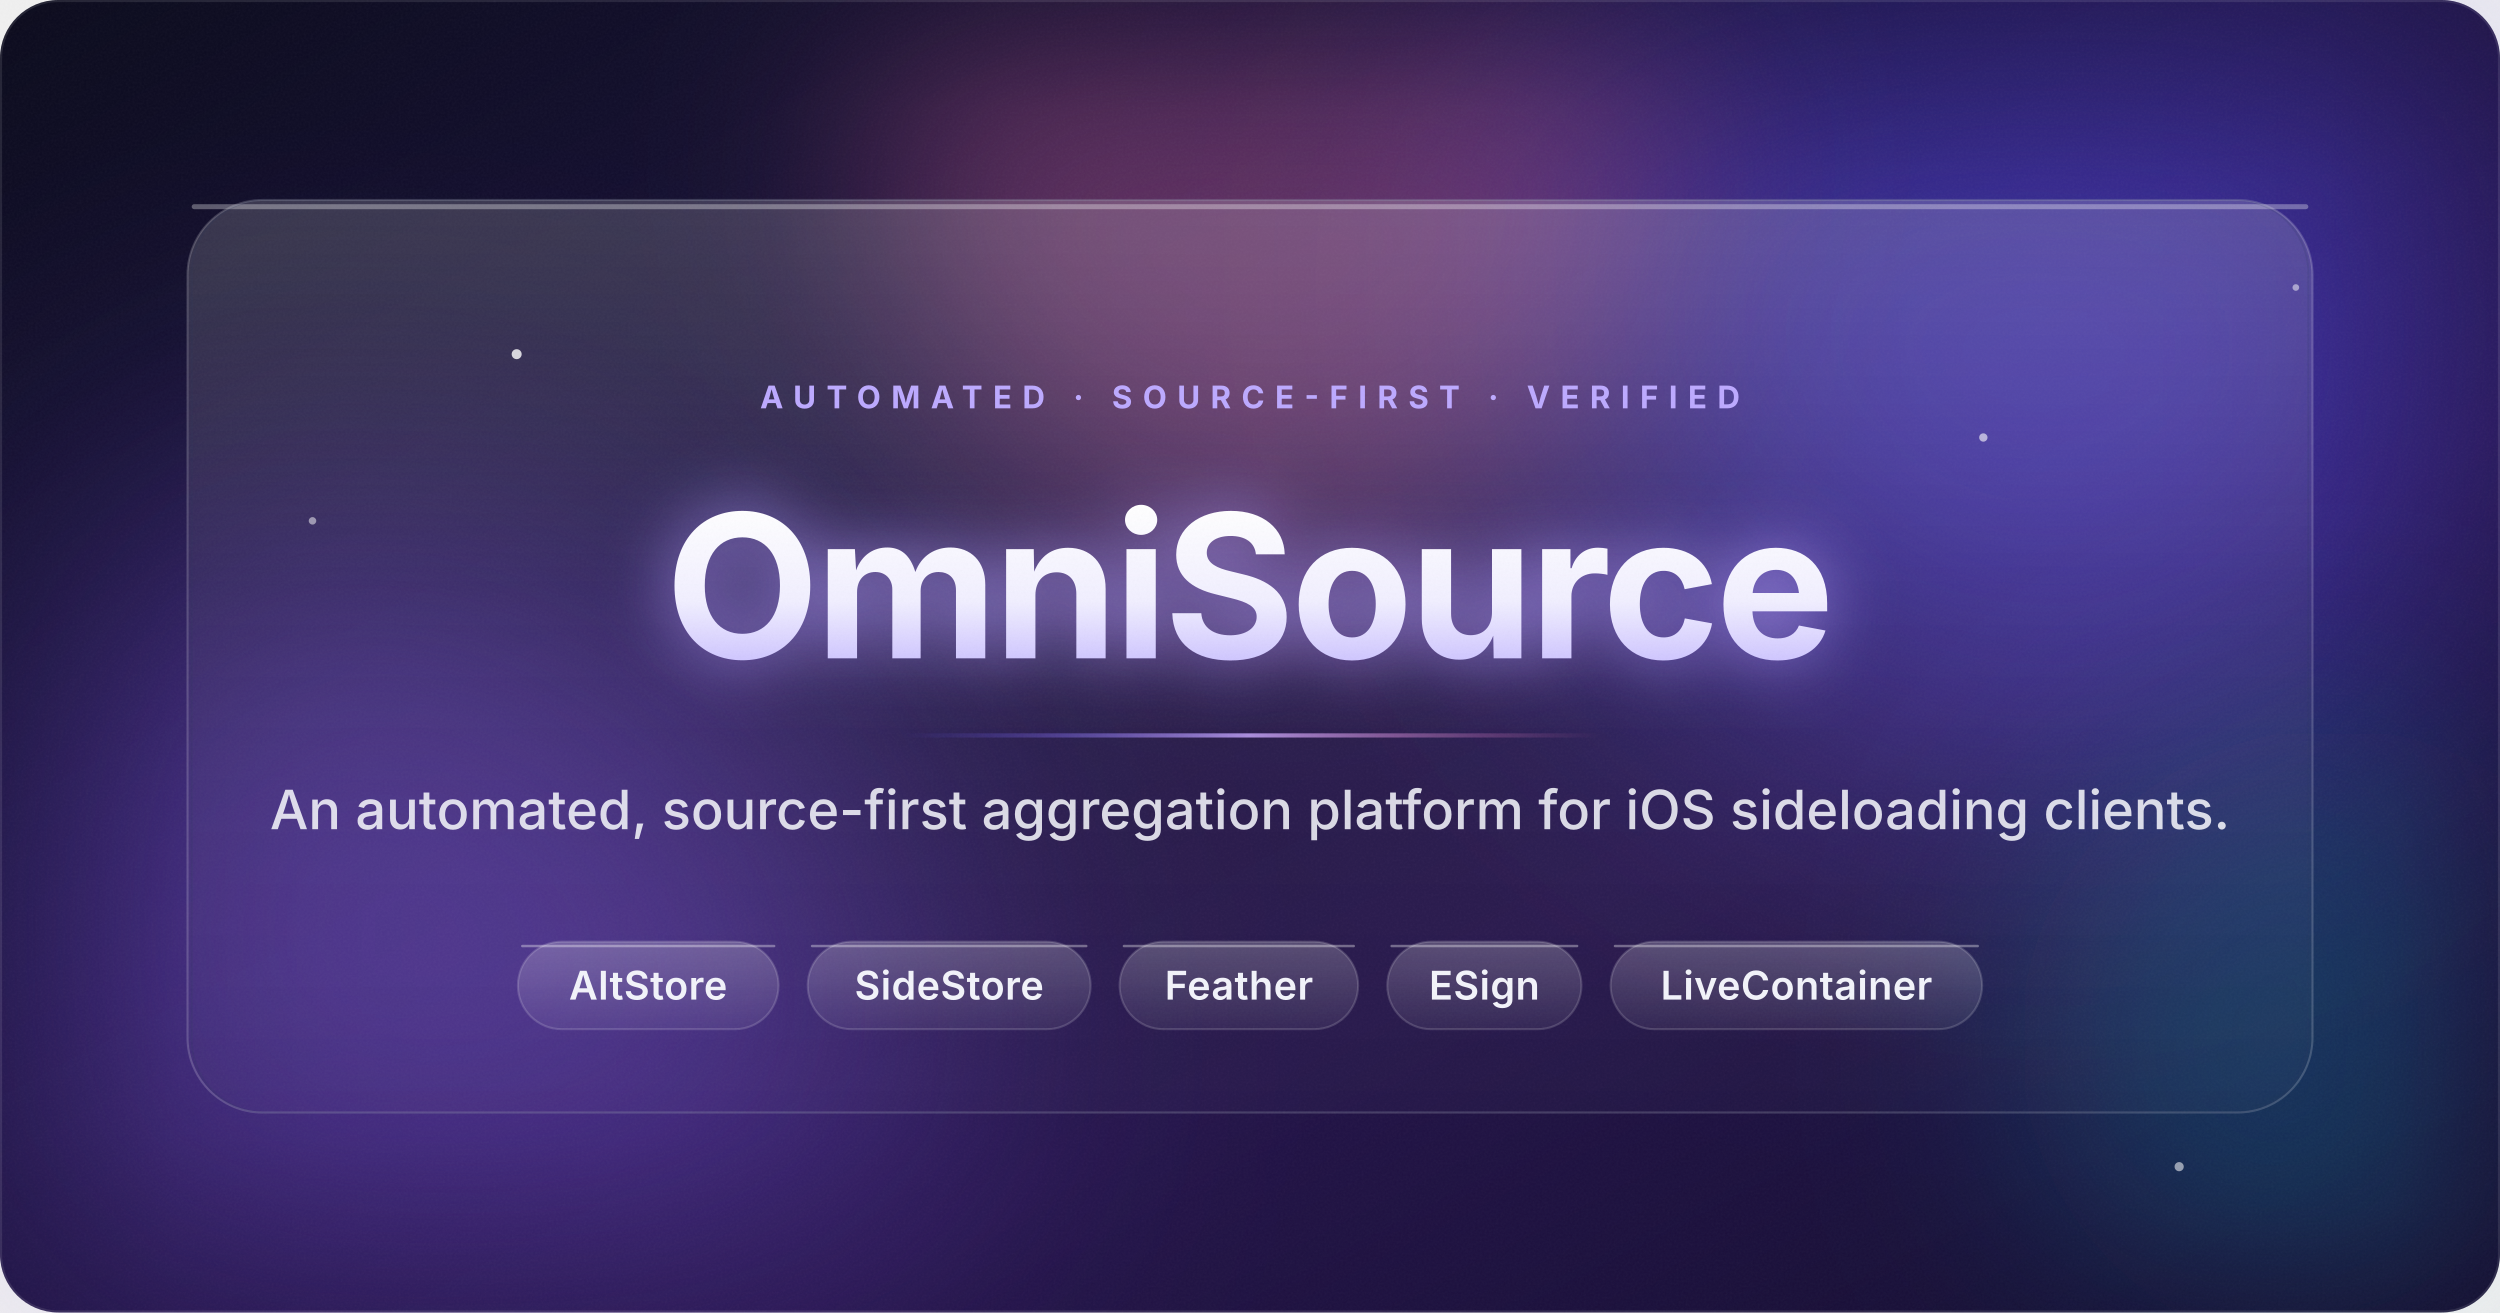
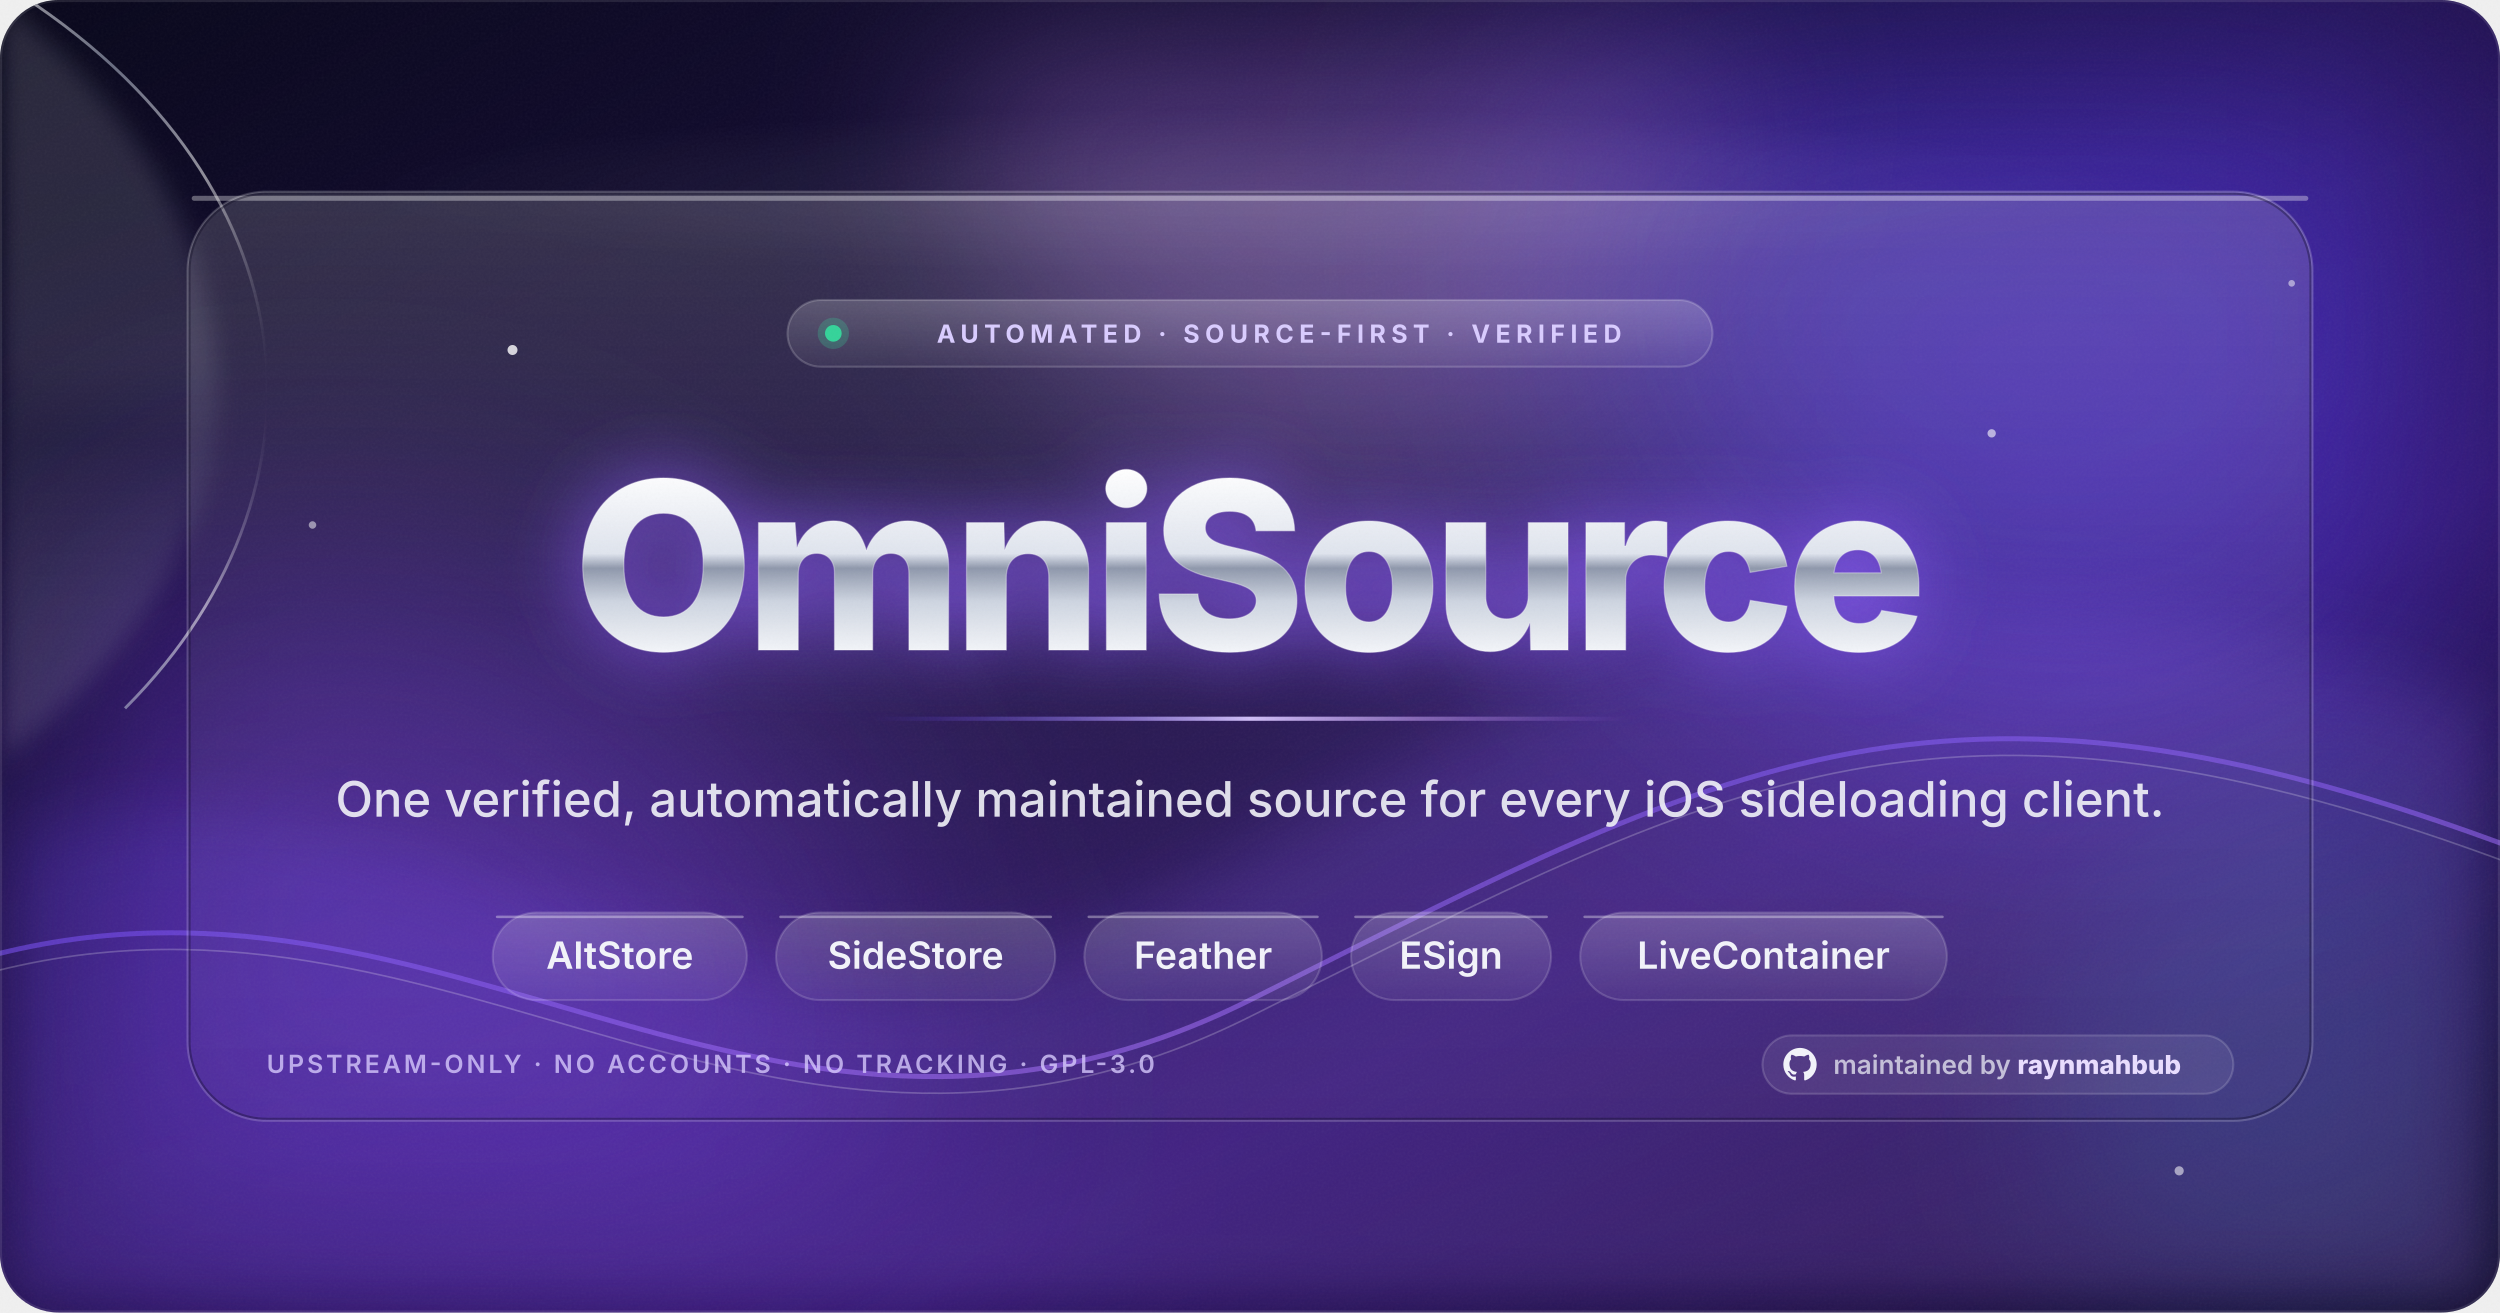
- <svg xmlns="http://www.w3.org/2000/svg" width="1200" height="630" viewBox="0 0 1200 630" role="img" aria-label="OmniSource — automated, source-first aggregation platform for iOS sideloading clients">
+ <svg xmlns="http://www.w3.org/2000/svg" width="1200" height="630" viewBox="0 0 1200 630" role="img" aria-label="OmniSource — one verified, automatically maintained source for every iOS sideloading client. Maintained by raynmahbub.">
  <defs>
-     <linearGradient id="aurora" x1="0" y1="0" x2="1" y2="1">
-       <stop offset="0" stop-color="#0a0a1c" />
-       <stop offset="0.34" stop-color="#171039" />
-       <stop offset="0.66" stop-color="#221247" />
-       <stop offset="1" stop-color="#120c2e" />
+     <linearGradient id="canvas" x1="0" y1="0" x2="1" y2="1">
+       <stop offset="0" stop-color="#07061a" />
+       <stop offset="0.38" stop-color="#160c3a" />
+       <stop offset="0.68" stop-color="#2a1160" />
+       <stop offset="1" stop-color="#0e0828" />
+     </linearGradient>
+     <linearGradient id="liquid" x1="0" y1="0" x2="1" y2="1">
+       <stop offset="0" stop-color="#5b3df5" />
+       <stop offset="0.5" stop-color="#8b5cf6" />
+       <stop offset="1" stop-color="#c084fc" />
+     </linearGradient>
+     <linearGradient id="chrome" x1="0" y1="0" x2="0" y2="1">
+       <stop offset="0" stop-color="#ffffff" />
+       <stop offset="0.46" stop-color="#dfe4ee" />
+       <stop offset="0.54" stop-color="#8e97ab" />
+       <stop offset="0.72" stop-color="#cdd4e0" />
+       <stop offset="1" stop-color="#f4f6fa" />
+     </linearGradient>
+     <linearGradient id="chromeEdge" x1="0" y1="0" x2="1" y2="0">
+       <stop offset="0" stop-color="#ffffff" stop-opacity="0" />
+       <stop offset="0.2" stop-color="#ffffff" stop-opacity="0.9" />
+       <stop offset="0.5" stop-color="#b9c2d4" stop-opacity="0.9" />
+       <stop offset="0.8" stop-color="#ffffff" stop-opacity="0.9" />
+       <stop offset="1" stop-color="#ffffff" stop-opacity="0" />
    </linearGradient>
    <linearGradient id="glass" x1="0" y1="0" x2="0" y2="1">
-       <stop offset="0" stop-color="rgba(255,255,255,0.17)" />
-       <stop offset="0.42" stop-color="rgba(255,255,255,0.06)" />
-       <stop offset="1" stop-color="rgba(255,255,255,0.02)" />
+       <stop offset="0" stop-color="#ffffff" stop-opacity="0.16" />
+       <stop offset="0.45" stop-color="#ffffff" stop-opacity="0.06" />
+       <stop offset="1" stop-color="#ffffff" stop-opacity="0.02" />
    </linearGradient>
    <linearGradient id="chip" x1="0" y1="0" x2="0" y2="1">
-       <stop offset="0" stop-color="rgba(255,255,255,0.22)" />
-       <stop offset="1" stop-color="rgba(255,255,255,0.06)" />
-     </linearGradient>
-     <linearGradient id="title" x1="0" y1="0" x2="0" y2="1">
-       <stop offset="0" stop-color="#ffffff" />
-       <stop offset="0.62" stop-color="#f1efff" />
-       <stop offset="1" stop-color="#cfc6ff" />
-     </linearGradient>
-     <linearGradient id="accent" x1="0" y1="0" x2="1" y2="1">
-       <stop offset="0" stop-color="#5b4dff" />
-       <stop offset="0.52" stop-color="#8b5cf6" />
-       <stop offset="1" stop-color="#f472b6" />
+       <stop offset="0" stop-color="#ffffff" stop-opacity="0.20" />
+       <stop offset="1" stop-color="#ffffff" stop-opacity="0.05" />
    </linearGradient>
    <linearGradient id="hairline" x1="0" y1="0" x2="1" y2="0">
-       <stop offset="0" stop-color="#5b4dff" stop-opacity="0" />
-       <stop offset="0.5" stop-color="#c9a9ff" stop-opacity="0.8" />
-       <stop offset="1" stop-color="#f472b6" stop-opacity="0" />
+       <stop offset="0" stop-color="#5b3df5" stop-opacity="0" />
+       <stop offset="0.5" stop-color="#d8c6ff" stop-opacity="0.95" />
+       <stop offset="1" stop-color="#c084fc" stop-opacity="0" />
    </linearGradient>
-     <filter id="b1" x="-60%" y="-60%" width="220%" height="220%">
-       <feGaussianBlur stdDeviation="90" />
+     <radialGradient id="spot" cx="0.5" cy="0.5" r="0.5">
+       <stop offset="0" stop-color="#ffffff" stop-opacity="0.9" />
+       <stop offset="1" stop-color="#ffffff" stop-opacity="0" />
+     </radialGradient>
+     <filter id="blurXL" x="-60%" y="-60%" width="220%" height="220%">
+       <feGaussianBlur stdDeviation="80" />
    </filter>
-     <filter id="b2" x="-60%" y="-60%" width="220%" height="220%">
-       <feGaussianBlur stdDeviation="55" />
+     <filter id="blurL" x="-60%" y="-60%" width="220%" height="220%">
+       <feGaussianBlur stdDeviation="46" />
    </filter>
-     <filter id="b3" x="-60%" y="-60%" width="220%" height="220%">
-       <feGaussianBlur stdDeviation="16" />
+     <filter id="blurM" x="-40%" y="-40%" width="180%" height="180%">
+       <feGaussianBlur stdDeviation="18" />
+     </filter>
+     <filter id="blurS" x="-40%" y="-40%" width="180%" height="180%">
+       <feGaussianBlur stdDeviation="6" />
    </filter>
    <filter id="grain">
-       <feTurbulence type="fractalNoise" baseFrequency="0.9" numOctaves="2" stitchTiles="stitch" />
+       <feTurbulence type="fractalNoise" baseFrequency="0.85" numOctaves="2" stitchTiles="stitch" />
      <feColorMatrix type="saturate" values="0" />
    </filter>
+     <clipPath id="frame">
+       <rect width="1200" height="630" rx="28" />
+     </clipPath>
  </defs>
-   <rect width="1200" height="630" rx="28" fill="url(#aurora)" />
-   <circle cx="985" cy="120" r="240" fill="#5b4dff" opacity="0.50" filter="url(#b1)" />
-   <circle cx="165" cy="520" r="270" fill="#8b5cf6" opacity="0.42" filter="url(#b1)" />
-   <circle cx="610" cy="70" r="190" fill="#f472b6" opacity="0.32" filter="url(#b2)" />
-   <circle cx="1120" cy="500" r="150" fill="#0891b2" opacity="0.28" filter="url(#b2)" />
-   <rect x="90" y="96" width="1020" height="438" rx="36" fill="url(#glass)" stroke="rgba(255,255,255,0.18)" stroke-width="1" />
-   <rect x="92" y="98" width="1016" height="2.4" rx="1.2" fill="rgba(255,255,255,0.32)" />
-   <rect x="92" y="96" width="1016" height="438" rx="35" fill="none" stroke="rgba(40,50,90,0.16)" stroke-width="1" />
-   <text x="600" y="196" font-family="-apple-system, BlinkMacSystemFont, 'Segoe UI', Inter, Roboto, Helvetica, Arial, sans-serif" font-size="15" font-weight="700" fill="#bca9ff" text-anchor="middle" letter-spacing="5">AUTOMATED · SOURCE-FIRST · VERIFIED</text>
-   <text x="600" y="316" font-family="-apple-system, BlinkMacSystemFont, 'Segoe UI', Inter, Roboto, Helvetica, Arial, sans-serif" font-size="96" font-weight="700" fill="#b39dff" opacity="0.85" text-anchor="middle" letter-spacing="-2" filter="url(#b3)">OmniSource</text>
-   <text x="600" y="316" font-family="-apple-system, BlinkMacSystemFont, 'Segoe UI', Inter, Roboto, Helvetica, Arial, sans-serif" font-size="96" font-weight="700" fill="url(#title)" text-anchor="middle" letter-spacing="-2">OmniSource</text>
-   <rect x="432" y="352" width="336" height="2" rx="1" fill="url(#hairline)" />
-   <text x="600" y="398" font-family="-apple-system, BlinkMacSystemFont, 'Segoe UI', Inter, Roboto, Helvetica, Arial, sans-serif" font-size="26" font-weight="500" fill="rgba(242,243,250,0.88)" text-anchor="middle">An automated, source-first aggregation platform for iOS sideloading clients.</text>
-   <rect x="248.6" y="452.0" width="125.1" height="42" rx="21.0" fill="url(#chip)" stroke="rgba(255,255,255,0.16)" stroke-width="1" />
-   <rect x="250.1" y="453.5" width="122.1" height="1.2" rx="0.6" fill="rgba(255,255,255,0.35)" />
-   <text x="311.1" y="479.8" font-family="-apple-system, BlinkMacSystemFont, 'Segoe UI', Inter, Roboto, Helvetica, Arial, sans-serif" font-size="19" font-weight="600" fill="#f2f3fa" text-anchor="middle" letter-spacing="0.2">AltStore</text>
-   <rect x="387.7" y="452.0" width="135.8" height="42" rx="21.0" fill="url(#chip)" stroke="rgba(255,255,255,0.16)" stroke-width="1" />
-   <rect x="389.2" y="453.5" width="132.8" height="1.2" rx="0.6" fill="rgba(255,255,255,0.35)" />
-   <text x="455.6" y="479.8" font-family="-apple-system, BlinkMacSystemFont, 'Segoe UI', Inter, Roboto, Helvetica, Arial, sans-serif" font-size="19" font-weight="600" fill="#f2f3fa" text-anchor="middle" letter-spacing="0.2">SideStore</text>
-   <rect x="537.4" y="452.0" width="114.5" height="42" rx="21.0" fill="url(#chip)" stroke="rgba(255,255,255,0.16)" stroke-width="1" />
-   <rect x="538.9" y="453.5" width="111.5" height="1.2" rx="0.6" fill="rgba(255,255,255,0.35)" />
-   <text x="594.7" y="479.8" font-family="-apple-system, BlinkMacSystemFont, 'Segoe UI', Inter, Roboto, Helvetica, Arial, sans-serif" font-size="19" font-weight="600" fill="#f2f3fa" text-anchor="middle" letter-spacing="0.2">Feather</text>
-   <rect x="665.9" y="452.0" width="93.2" height="42" rx="21.0" fill="url(#chip)" stroke="rgba(255,255,255,0.16)" stroke-width="1" />
-   <rect x="667.4" y="453.5" width="90.2" height="1.2" rx="0.6" fill="rgba(255,255,255,0.35)" />
-   <text x="712.5" y="479.8" font-family="-apple-system, BlinkMacSystemFont, 'Segoe UI', Inter, Roboto, Helvetica, Arial, sans-serif" font-size="19" font-weight="600" fill="#f2f3fa" text-anchor="middle" letter-spacing="0.2">ESign</text>
-   <rect x="773.1" y="452.0" width="178.3" height="42" rx="21.0" fill="url(#chip)" stroke="rgba(255,255,255,0.16)" stroke-width="1" />
-   <rect x="774.6" y="453.5" width="175.3" height="1.2" rx="0.6" fill="rgba(255,255,255,0.35)" />
-   <text x="862.3" y="479.8" font-family="-apple-system, BlinkMacSystemFont, 'Segoe UI', Inter, Roboto, Helvetica, Arial, sans-serif" font-size="19" font-weight="600" fill="#f2f3fa" text-anchor="middle" letter-spacing="0.2">LiveContainer</text>
-   <circle cx="248" cy="170" r="2.4" fill="#ffffff" opacity="0.8" />
-   <circle cx="952" cy="210" r="2.0" fill="#ffffff" opacity="0.6" />
-   <circle cx="1102" cy="138" r="1.6" fill="#ffffff" opacity="0.5" />
-   <circle cx="150" cy="250" r="1.8" fill="#ffffff" opacity="0.5" />
-   <circle cx="1046" cy="560" r="2.2" fill="#ffffff" opacity="0.55" />
+   <rect width="1200" height="630" rx="28" fill="url(#canvas)" />
+   <g clip-path="url(#frame)">
+     <circle cx="990" cy="110" r="250" fill="#5b3df5" opacity="0.55" filter="url(#blurXL)" />
+     <circle cx="150" cy="540" r="280" fill="#7c3aed" opacity="0.46" filter="url(#blurXL)" />
+     <circle cx="640" cy="40" r="180" fill="#c084fc" opacity="0.30" filter="url(#blurL)" />
+     <circle cx="1130" cy="520" r="150" fill="#38bdf8" opacity="0.16" filter="url(#blurL)" />
+     <path d="M-40 420 C 180 300, 330 560, 560 430 S 900 220, 1240 360 L 1240 700 L -40 700 Z" fill="url(#liquid)" opacity="0.22" filter="url(#blurM)" />
+     <path d="M-40 470 C 200 380, 360 600, 600 480 S 940 300, 1240 420" fill="none" stroke="url(#liquid)" stroke-width="2.4" opacity="0.55" />
+     <path d="M-40 478 C 200 388, 360 608, 600 488 S 940 308, 1240 428" fill="none" stroke="#ffffff" stroke-width="0.8" opacity="0.22" />
+     <path d="M-60 -40 C 120 60, 150 220, 40 330 C -10 380, -60 400, -80 420 Z" fill="url(#chrome)" opacity="0.14" filter="url(#blurS)" />
+     <path d="M-20 -20 C 150 70, 170 230, 60 340" fill="none" stroke="url(#chromeEdge)" stroke-width="1.4" opacity="0.6" />
+   </g>
+   <rect x="90" y="92" width="1020" height="446" rx="38" fill="url(#glass)" stroke="rgba(255,255,255,0.18)" stroke-width="1" />
+   <rect x="92" y="94" width="1016" height="2.4" rx="1.2" fill="rgba(255,255,255,0.34)" />
+   <rect x="91" y="93" width="1018" height="444" rx="37" fill="none" stroke="rgba(10,6,30,0.35)" stroke-width="1" />
+   <g font-family="Inter, -apple-system, BlinkMacSystemFont, 'Segoe UI', Roboto, Helvetica, Arial, sans-serif">
+     <rect x="378" y="144" width="444" height="32" rx="16" fill="url(#chip)" stroke="rgba(255,255,255,0.18)" stroke-width="1" />
+     <circle cx="400" cy="160" r="4" fill="#34d399" />
+     <circle cx="400" cy="160" r="7.5" fill="#34d399" opacity="0.25" />
+     <text x="614" y="164.5" font-size="12" font-weight="700" fill="#d9ccff" text-anchor="middle" letter-spacing="2.6">AUTOMATED · SOURCE-FIRST · VERIFIED</text>
+     <text x="600" y="312" font-size="112" font-weight="800" fill="#8b5cf6" opacity="0.9" text-anchor="middle" letter-spacing="-4" filter="url(#blurM)">OmniSource</text>
+     <text x="600" y="312" font-size="112" font-weight="800" fill="url(#chrome)" text-anchor="middle" letter-spacing="-4">OmniSource</text>
+     <text x="600" y="312" font-size="112" font-weight="800" fill="none" stroke="rgba(255,255,255,0.35)" stroke-width="0.6" text-anchor="middle" letter-spacing="-4">OmniSource</text>
+     <rect x="420" y="344" width="360" height="2" rx="1" fill="url(#hairline)" />
+     <text x="600" y="392" font-size="23.5" font-weight="500" fill="rgba(242,243,250,0.90)" text-anchor="middle">One verified, automatically maintained source for every iOS sideloading client.</text>
+     <g font-size="18" font-weight="600" fill="#f2f3fa" text-anchor="middle">
+       <rect x="236.5" y="438" width="122" height="42" rx="21" fill="url(#chip)" stroke="rgba(255,255,255,0.16)" />
+       <rect x="238" y="439.5" width="119" height="1.2" rx="0.6" fill="rgba(255,255,255,0.35)" />
+       <text x="297.5" y="465">AltStore</text>
+       <rect x="372.5" y="438" width="134" height="42" rx="21" fill="url(#chip)" stroke="rgba(255,255,255,0.16)" />
+       <rect x="374" y="439.5" width="131" height="1.2" rx="0.6" fill="rgba(255,255,255,0.35)" />
+       <text x="439.5" y="465">SideStore</text>
+       <rect x="520.5" y="438" width="114" height="42" rx="21" fill="url(#chip)" stroke="rgba(255,255,255,0.16)" />
+       <rect x="522" y="439.5" width="111" height="1.2" rx="0.6" fill="rgba(255,255,255,0.35)" />
+       <text x="577.5" y="465">Feather</text>
+       <rect x="648.5" y="438" width="96" height="42" rx="21" fill="url(#chip)" stroke="rgba(255,255,255,0.16)" />
+       <rect x="650" y="439.5" width="93" height="1.2" rx="0.6" fill="rgba(255,255,255,0.35)" />
+       <text x="696.5" y="465">ESign</text>
+       <rect x="758.5" y="438" width="176" height="42" rx="21" fill="url(#chip)" stroke="rgba(255,255,255,0.16)" />
+       <rect x="760" y="439.5" width="173" height="1.2" rx="0.6" fill="rgba(255,255,255,0.35)" />
+       <text x="846.5" y="465">LiveContainer</text>
+     </g>
+     <text x="128" y="515" font-size="12" font-weight="600" fill="rgba(217,204,255,0.78)" letter-spacing="1.4">UPSTREAM-ONLY · NO ACCOUNTS · NO TRACKING · GPL-3.0</text>
+     <g transform="translate(846 497)">
+       <rect x="0" y="0" width="226" height="28" rx="14" fill="rgba(255,255,255,0.08)" stroke="rgba(255,255,255,0.16)" />
+       <path transform="translate(10 6) scale(1.0)" fill="#f2f3fa" d="M8 0C3.58 0 0 3.58 0 8c0 3.54 2.29 6.53 5.47 7.59.4.07.55-.17.55-.38 0-.19-.01-.82-.01-1.49-2.01.37-2.53-.49-2.69-.94-.09-.23-.48-.94-.82-1.13-.28-.15-.68-.52-.01-.53.63-.01 1.08.58 1.23.82.72 1.21 1.87.87 2.33.66.07-.52.28-.87.51-1.07-1.78-.2-3.64-.89-3.64-3.95 0-.87.31-1.59.82-2.15-.08-.2-.36-1.02.08-2.12 0 0 .67-.21 2.2.82.64-.18 1.32-.27 2-.27.68 0 1.36.09 2 .27 1.53-1.04 2.2-.82 2.2-.82.44 1.1.16 1.92.08 2.12.51.56.82 1.27.82 2.15 0 3.07-1.87 3.75-3.65 3.95.29.25.54.73.54 1.48 0 1.07-.01 1.93-.01 2.2 0 .21.15.46.55.38A8.013 8.013 0 0 0 16 8c0-4.42-3.58-8-8-8Z" />
+       <text x="34" y="18.5" font-size="12.5" font-weight="600" fill="rgba(242,243,250,0.72)">maintained by <tspan font-weight="800" fill="#e9ddff">raynmahbub</tspan>
+       </text>
+     </g>
+   </g>
+   <ellipse cx="600" cy="92" rx="420" ry="40" fill="url(#spot)" opacity="0.10" />
+   <circle cx="246" cy="168" r="2.4" fill="#ffffff" opacity="0.8" />
+   <circle cx="956" cy="208" r="2.0" fill="#ffffff" opacity="0.6" />
+   <circle cx="1100" cy="136" r="1.6" fill="#ffffff" opacity="0.5" />
+   <circle cx="150" cy="252" r="1.8" fill="#ffffff" opacity="0.5" />
+   <circle cx="1046" cy="562" r="2.2" fill="#ffffff" opacity="0.55" />
  <rect width="1200" height="630" rx="28" fill="#ffffff" filter="url(#grain)" opacity="0.045" />
  <rect x="0.5" y="0.5" width="1199" height="629" rx="27.5" fill="none" stroke="rgba(255,255,255,0.10)" stroke-width="1" />
</svg>
